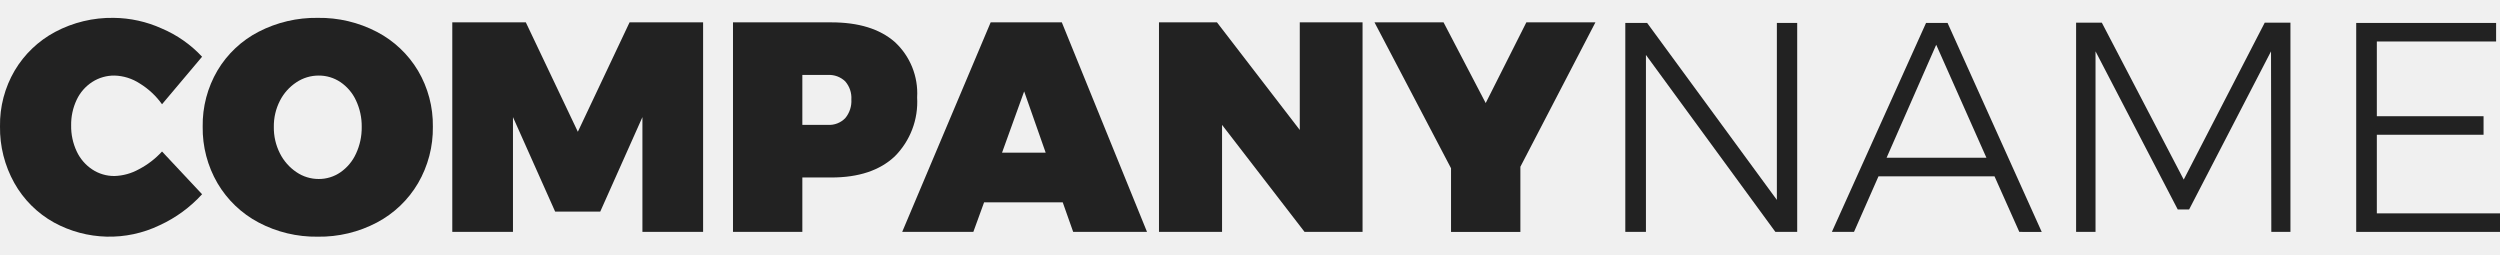
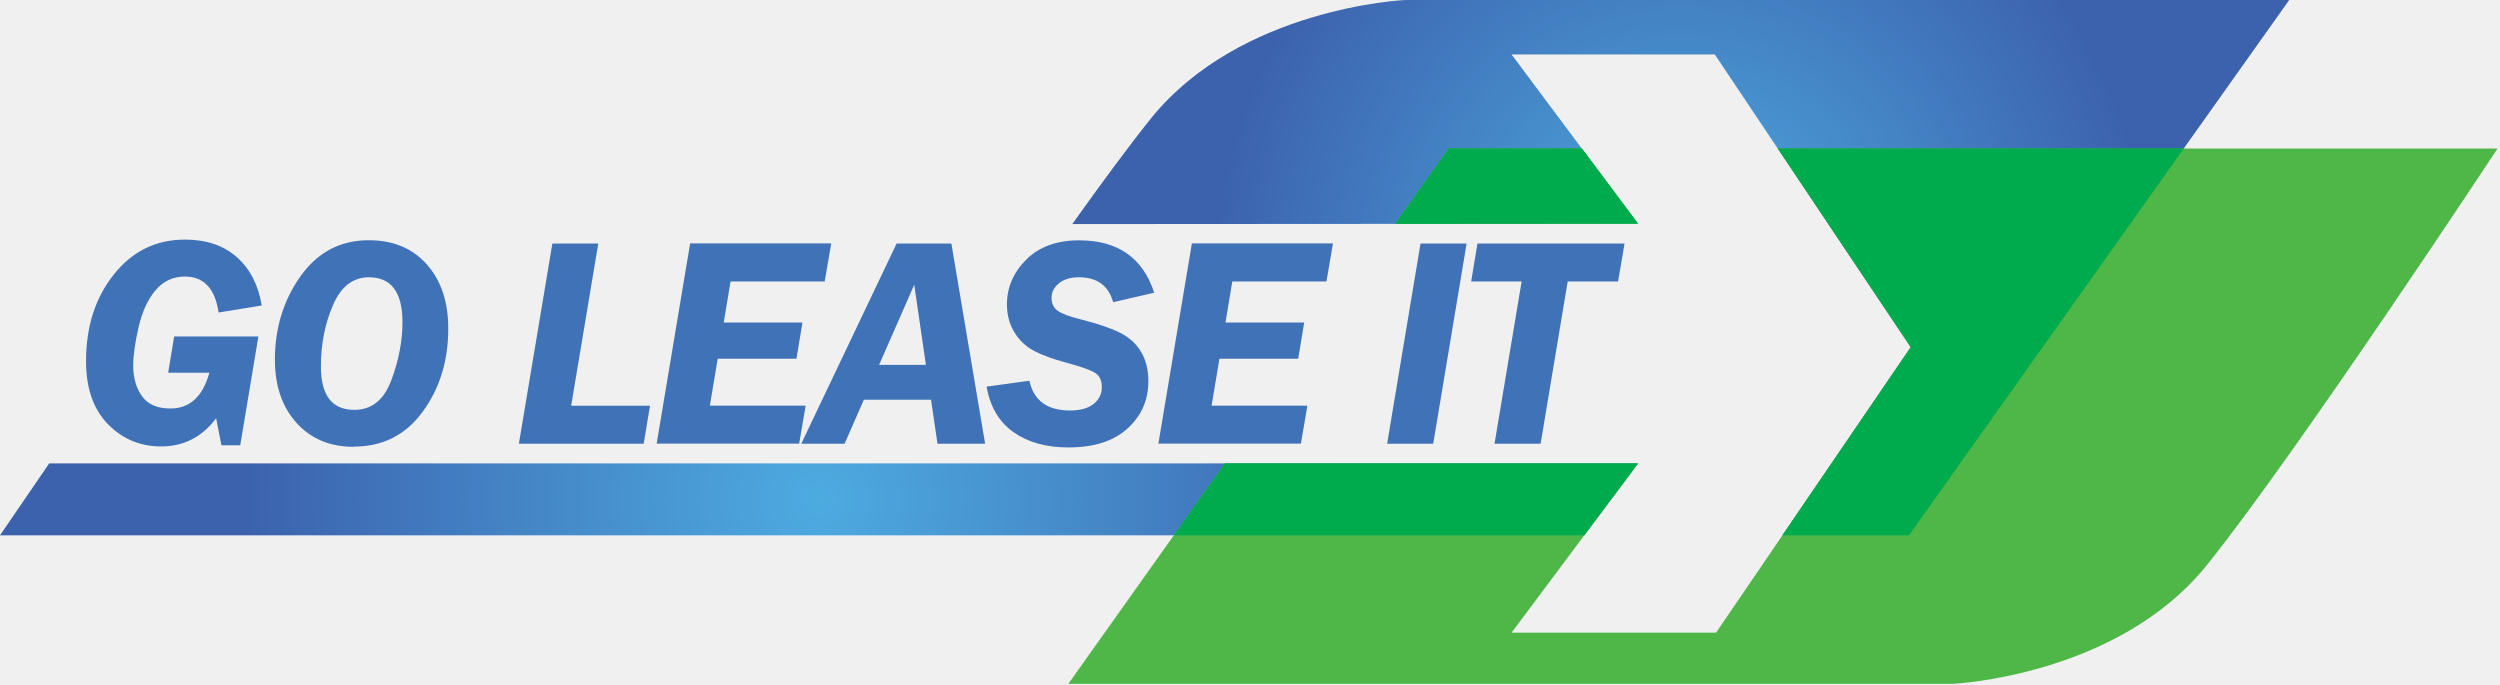
- <svg xmlns="http://www.w3.org/2000/svg" viewBox="0 0 275 28">
+ <svg xmlns="http://www.w3.org/2000/svg" width="274" height="75" viewBox="0 0 274 75" fill="none">
+   <path d="M179.53 50.79H5.39L0 58.67H94.27H99.01H173.63L179.53 50.79Z" fill="url(#paint0_radial_8908_669)" />
+   <path d="M154 0C154 0 135.95 0.8 126.12 13.01C123.79 15.91 120.77 20 117.52 24.56L179.52 24.52L165.67 5.97H187.94L209.42 38.05L195.35 58.68H209.22L250.9 0H154Z" fill="url(#paint1_radial_8908_669)" />
+   <path d="M179.53 24.51L173.37 16.27H158.78L152.91 24.53L179.53 24.51Z" fill="#4EB748" />
+   <path d="M194.84 16.27L209.42 38.05L188.08 69.34H165.67L179.52 50.79H134.25L117.09 74.95H213.99C213.99 74.95 232.04 74.15 241.87 61.94C251.69 49.73 273.73 16.28 273.73 16.28H194.84V16.27Z" fill="#4EB748" />
+   <path d="M28.32 36.87L26.33 48.8H24.27L23.69 45.84C22.15 47.9 20.13 48.93 17.65 48.93C15.36 48.93 13.41 48.11 11.82 46.48C10.23 44.85 9.43 42.54 9.43 39.58C9.43 35.81 10.44 32.64 12.47 30.09C14.5 27.53 17.1 26.26 20.28 26.26C22.59 26.26 24.48 26.89 25.93 28.16C27.38 29.42 28.3 31.2 28.69 33.48L23.96 34.25C23.57 31.62 22.34 30.31 20.25 30.31C18.96 30.31 17.9 30.81 17.05 31.81C16.2 32.81 15.58 34.16 15.19 35.85C14.8 37.54 14.6 38.95 14.6 40.08C14.6 41.41 14.92 42.52 15.56 43.42C16.2 44.32 17.23 44.77 18.67 44.77C20.79 44.78 22.22 43.47 22.95 40.85H18.43L19.09 36.88H28.32V36.87Z" fill="#4072B8" />
+   <path d="M38.76 48.97C36.17 48.97 34.08 48.1 32.5 46.35C30.92 44.6 30.13 42.29 30.13 39.42C30.13 35.95 31.07 32.9 32.94 30.27C34.81 27.64 37.31 26.33 40.42 26.33C43.09 26.33 45.21 27.21 46.78 28.98C48.35 30.75 49.13 33.09 49.13 36C49.13 39.53 48.2 42.57 46.33 45.12C44.47 47.68 41.94 48.95 38.76 48.95V48.97ZM38.84 44.92C40.73 44.92 42.08 43.84 42.89 41.67C43.7 39.5 44.11 37.38 44.11 35.3C44.11 32.03 42.88 30.39 40.43 30.39C38.68 30.39 37.37 31.41 36.49 33.45C35.61 35.49 35.17 37.73 35.17 40.16C35.17 43.34 36.39 44.92 38.84 44.92Z" fill="#4072B8" />
+   <path d="M65.57 26.69L62.6 44.47H71.24L70.55 48.63H56.87L60.54 26.69H65.58H65.57Z" fill="#4072B8" />
+   <path d="M91.1 26.69L90.39 30.85H80.07L79.32 35.35H87.95L87.29 39.32H78.66L77.8 44.46H88.3L87.59 48.62H71.97L75.64 26.68H91.1V26.69Z" fill="#4072B8" />
+   <path d="M107.97 48.63H102.75L102.04 43.81H94.68L92.57 48.63H87.82L98.27 26.69H104.27L107.97 48.63ZM96.35 39.99H101.48L100.2 31.21L96.35 39.99Z" fill="#4072B8" />
+   <path d="M126.5 32.08L122 33.12C121.49 31.3 120.24 30.39 118.25 30.39C117.33 30.39 116.6 30.61 116.06 31.05C115.52 31.49 115.25 32.02 115.25 32.64C115.25 33.26 115.47 33.73 115.91 34.05C116.35 34.37 117.19 34.69 118.43 35C120.22 35.45 121.63 35.92 122.66 36.42C123.69 36.92 124.48 37.61 125.03 38.51C125.58 39.4 125.86 40.49 125.86 41.78C125.86 43.85 125.1 45.58 123.58 46.96C122.06 48.35 119.89 49.04 117.09 49.04C114.69 49.04 112.69 48.49 111.1 47.38C109.51 46.27 108.52 44.6 108.13 42.37L112.82 41.73C113.3 43.91 114.79 44.99 117.27 44.99C118.4 44.99 119.26 44.75 119.86 44.27C120.46 43.79 120.76 43.18 120.76 42.44C120.76 41.7 120.53 41.22 120.08 40.91C119.62 40.59 118.57 40.21 116.91 39.76C115.4 39.36 114.2 38.92 113.3 38.44C112.41 37.96 111.69 37.28 111.16 36.39C110.63 35.51 110.36 34.5 110.36 33.36C110.36 31.51 111.06 29.87 112.47 28.46C113.87 27.05 115.81 26.34 118.27 26.34C122.51 26.34 125.26 28.25 126.5 32.08Z" fill="#4072B8" />
+   <path d="M146.09 26.69L145.38 30.85H135.06L134.31 35.35H142.94L142.28 39.32H133.65L132.79 44.46H143.29L142.58 48.62H126.96L130.63 26.68H146.09V26.69Z" fill="#4072B8" />
+   <path d="M160.74 26.69L157.08 48.63H152.03L155.69 26.69H160.74Z" fill="#4072B8" />
+   <path d="M177.35 30.85H171.82L168.85 48.63H163.8L166.77 30.85H161.24L161.93 26.69H178.05L177.34 30.85H177.35Z" fill="#4072B8" />
+   <path d="M179.53 24.51L173.37 16.27H158.78L152.91 24.53L179.53 24.51Z" fill="#00AB4E" />
+   <path d="M194.84 16.27L209.42 38.05L195.35 58.67H209.22L239.35 16.27H194.84Z" fill="#00AB4E" />
+   <path d="M179.53 50.79H134.26L128.66 58.67H173.63L179.53 50.79Z" fill="#00AB4E" />
  <defs>
-     <style>.a{fill:#fff;opacity:0;}.b{fill:#222;}</style>
+     <radialGradient id="paint0_radial_8908_669" cx="0" cy="0" r="1" gradientUnits="userSpaceOnUse" gradientTransform="translate(89.76 54.73) scale(63.53 63.53)">
+       <stop stop-color="#4DABE0" />
+       <stop offset="1" stop-color="#3C61AD" />
+     </radialGradient>
+     <radialGradient id="paint1_radial_8908_669" cx="0" cy="0" r="1" gradientUnits="userSpaceOnUse" gradientTransform="translate(184.22 29.34) scale(51.52 51.52)">
+       <stop stop-color="#4DABE0" />
+       <stop offset="1" stop-color="#3C61AD" />
+     </radialGradient>
  </defs>
-   <rect class="a" width="275" height="28" />
-   <path class="b" d="M15.373,9.183a5.337,5.337,0,0,0-2.779-.871,4.444,4.444,0,0,0-2.45.706,4.726,4.726,0,0,0-1.71,1.957,6.371,6.371,0,0,0-.608,2.828,6.476,6.476,0,0,0,.608,2.844,4.82,4.82,0,0,0,1.71,1.99,4.362,4.362,0,0,0,2.45.724,5.868,5.868,0,0,0,2.68-.741A9.151,9.151,0,0,0,17.823,16.664l4.406,4.701a14.457,14.457,0,0,1-4.653,3.404,12.72,12.72,0,0,1-11.641-.296,11.272,11.272,0,0,1-4.357-4.34A12.394,12.394,0,0,1,0,13.902,11.776,11.776,0,0,1,1.611,7.769,11.421,11.421,0,0,1,6.067,3.51a13.253,13.253,0,0,1,6.429-1.545,13.098,13.098,0,0,1,5.294,1.168,12.975,12.975,0,0,1,4.439,3.107L17.823,11.468A8.379,8.379,0,0,0,15.373,9.183Z" />
-   <path class="b" d="M41.466,3.51a11.419,11.419,0,0,1,4.521,4.275,11.78,11.78,0,0,1,1.628,6.15,12.012,12.012,0,0,1-1.628,6.215,11.448,11.448,0,0,1-4.521,4.324,13.496,13.496,0,0,1-6.511,1.561,13.491,13.491,0,0,1-6.511-1.561,11.445,11.445,0,0,1-4.521-4.324,12.007,12.007,0,0,1-1.628-6.215,11.832,11.832,0,0,1,1.628-6.182,11.295,11.295,0,0,1,4.521-4.259,13.716,13.716,0,0,1,6.511-1.529A13.613,13.613,0,0,1,41.466,3.51ZM32.604,9.052a5.299,5.299,0,0,0-1.809,2.022,6.125,6.125,0,0,0-.674,2.894,6.222,6.222,0,0,0,.674,2.91,5.407,5.407,0,0,0,1.809,2.055,4.333,4.333,0,0,0,2.45.756,4.165,4.165,0,0,0,2.4-.74,5.031,5.031,0,0,0,1.71-2.055,6.74,6.74,0,0,0,.625-2.926,6.637,6.637,0,0,0-.625-2.91,4.94,4.94,0,0,0-1.71-2.023,4.24,4.24,0,0,0-2.4-.723A4.394,4.394,0,0,0,32.604,9.052Z" />
-   <path class="b" d="M49.752,2.459h8.089L63.563,14.494,69.252,2.459H77.341V25.509H70.666V12.882L66.029,23.273h-4.965L56.427,12.882V25.509H49.752Z" />
-   <path class="b" d="M98.419,4.612a7.666,7.666,0,0,1,2.466,6.1,8.478,8.478,0,0,1-2.466,6.494q-2.466,2.318-6.971,2.318H88.258v5.985H80.629V2.459H91.447Q95.952,2.459,98.419,4.612Zm-5.442,8.385a2.94,2.94,0,0,0,.674-2.055,2.769,2.769,0,0,0-.674-1.989A2.532,2.532,0,0,0,91.053,8.246h-2.795v5.491H91.053A2.469,2.469,0,0,0,92.977,12.997Z" />
-   <path class="b" d="M118.05,25.509l-1.151-3.255h-8.648l-1.184,3.255H99.241l9.733-23.051h7.826l9.372,23.051Zm-7.826-8.714h4.801l-2.368-6.742Z" />
-   <path class="b" d="M142.975,2.459h6.906V25.509h-6.379l-9.076-11.772V25.509h-6.938V2.459h6.379L142.975,14.296Z" />
-   <path class="b" d="M175.496,2.459l-8.254,15.883v7.168h-7.629V18.506l-8.418-16.047h7.596l4.636,8.878,4.472-8.878Z" />
-   <path class="b" d="M195.456,2.524h2.236V25.509h-2.4L181.053,6.043v19.466h-2.269V2.524h2.401l14.271,19.467Z" />
-   <path class="b" d="M222.124,25.509l-2.729-6.116h-12.759L203.94,25.509h-2.434L211.865,2.524h2.367l10.358,22.986Zm-14.6-8.155h10.983L212.983,4.924Z" />
-   <path class="b" d="M228.371,2.492h2.829l9.01,17.263,8.911-17.263h2.828V25.509h-2.104l-.033-19.862-9.01,17.396H239.552l-9.044-17.396V25.509h-2.137Z" />
-   <path class="b" d="M259.183,2.524H274.572V4.563h-13.121v8.221h11.74v2.039H261.452v8.648H275v2.038H259.183Z" />
</svg>
